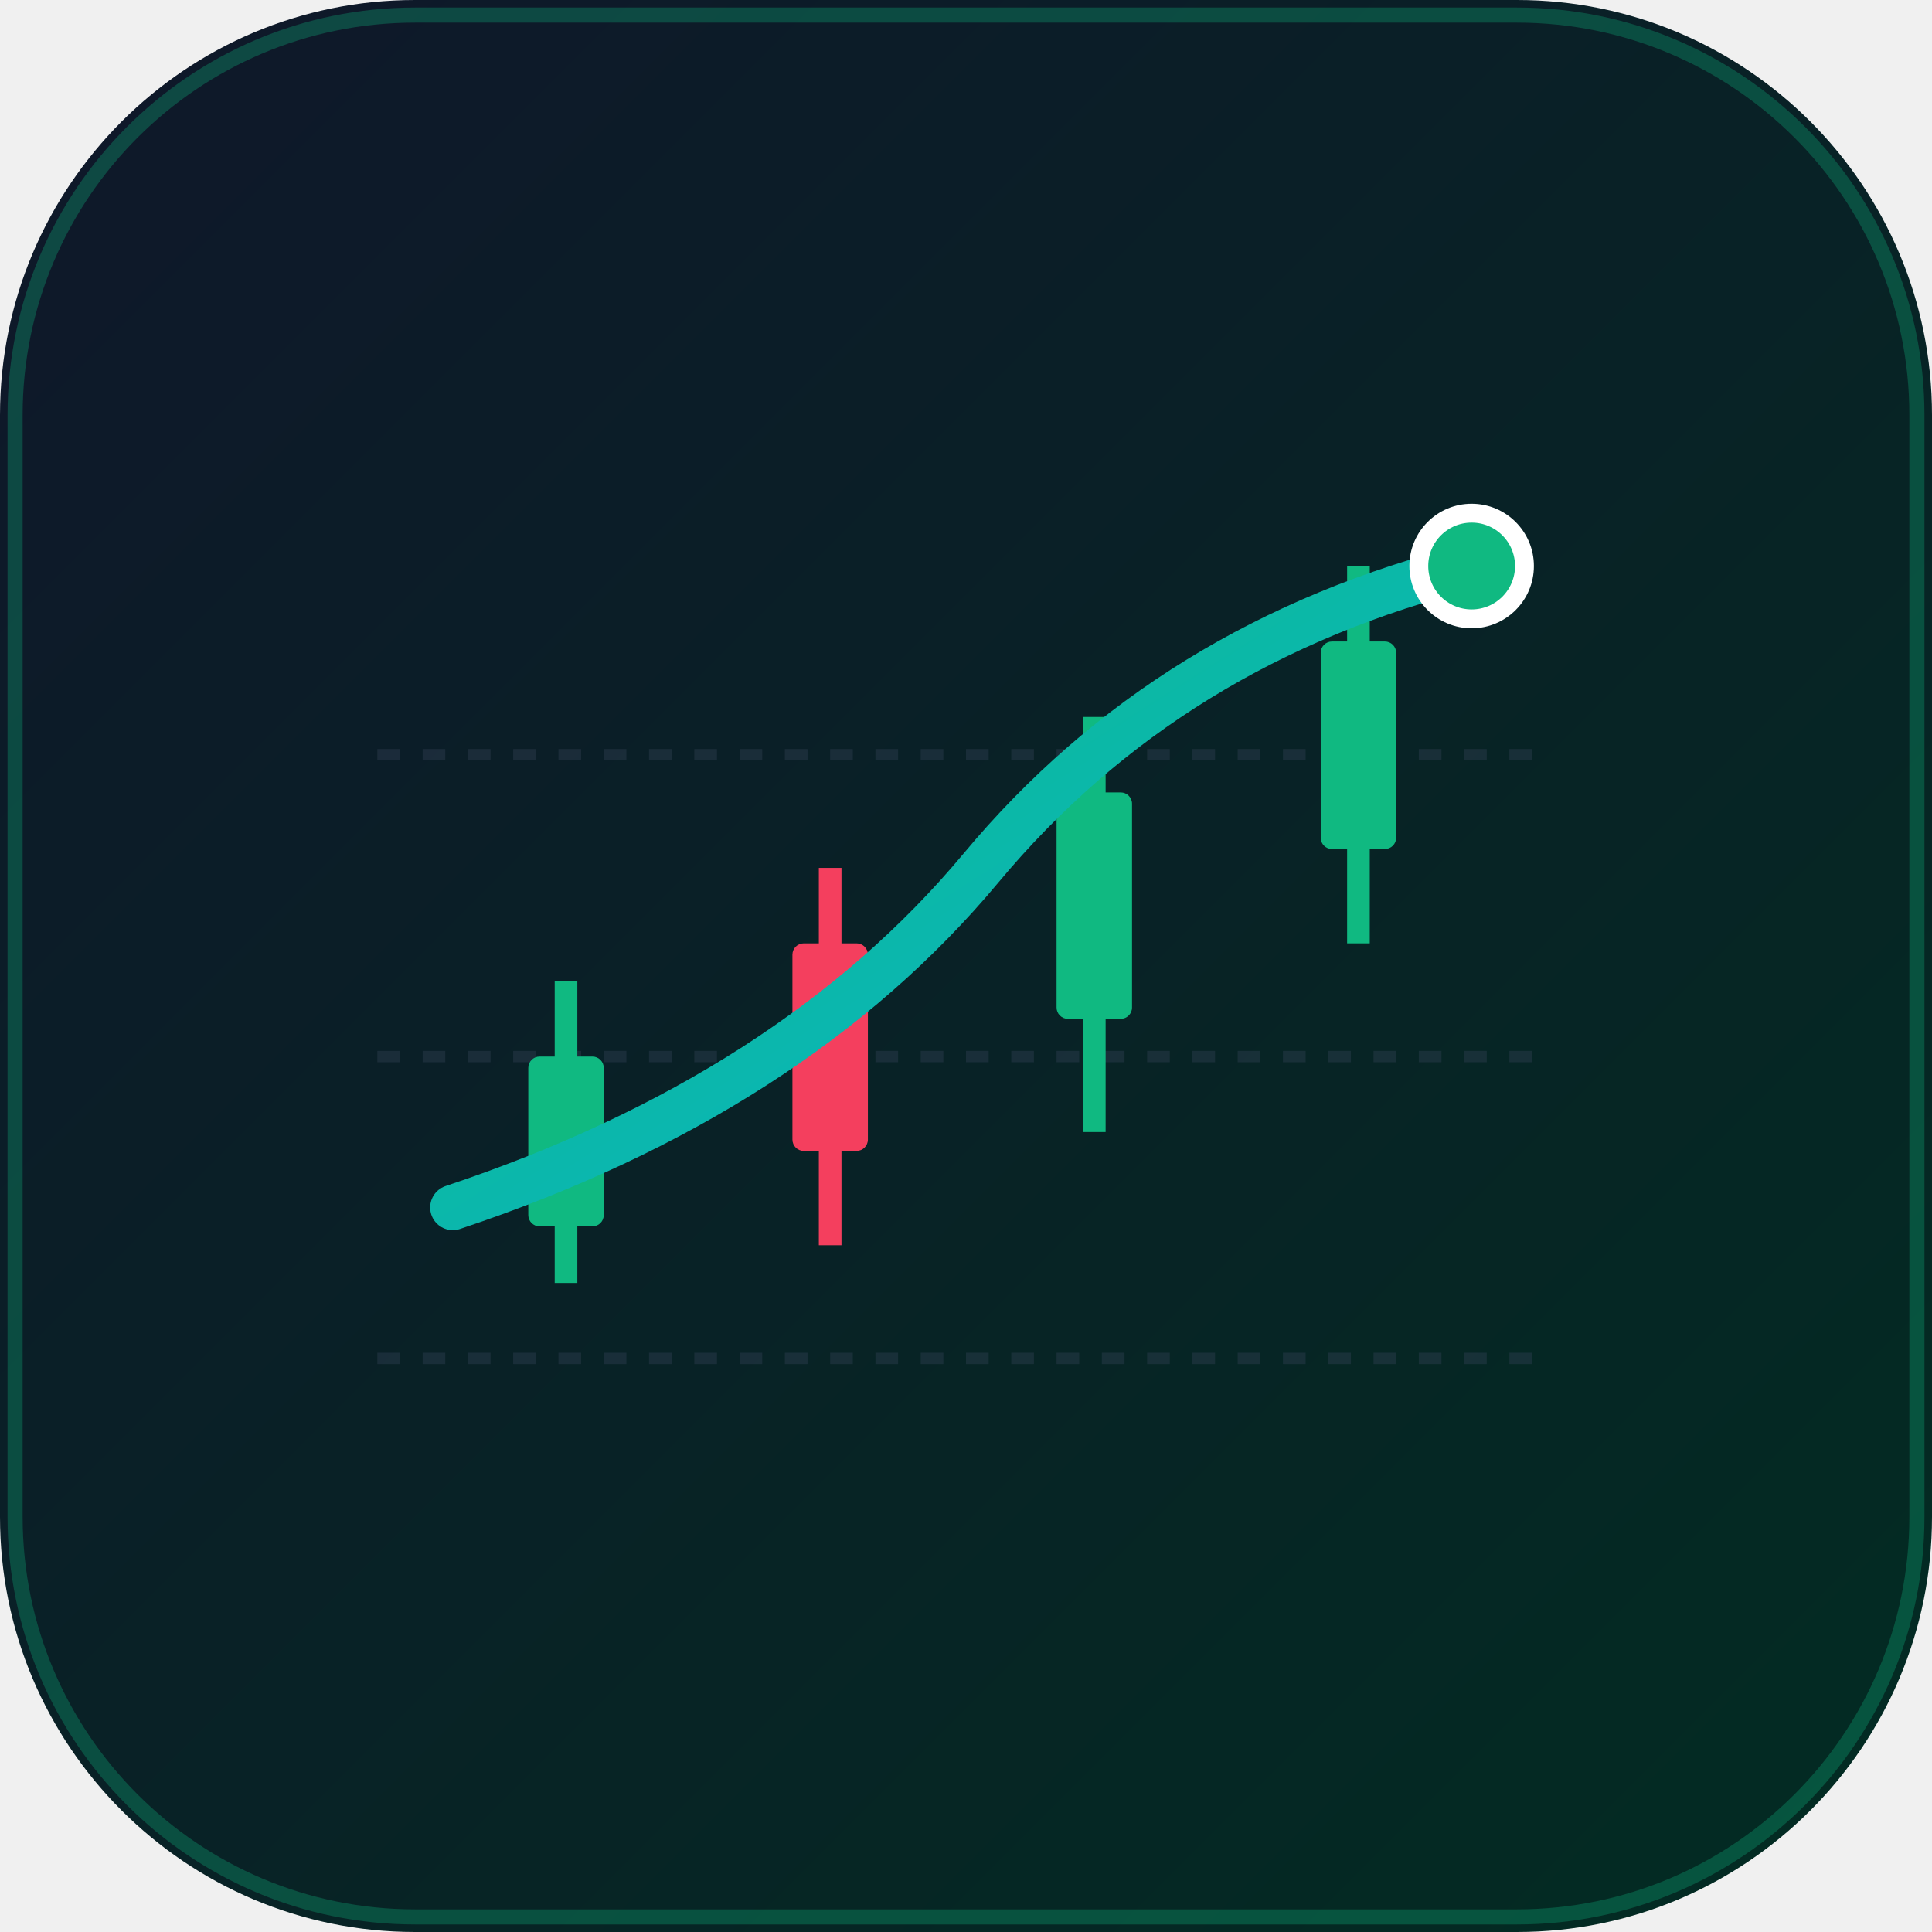
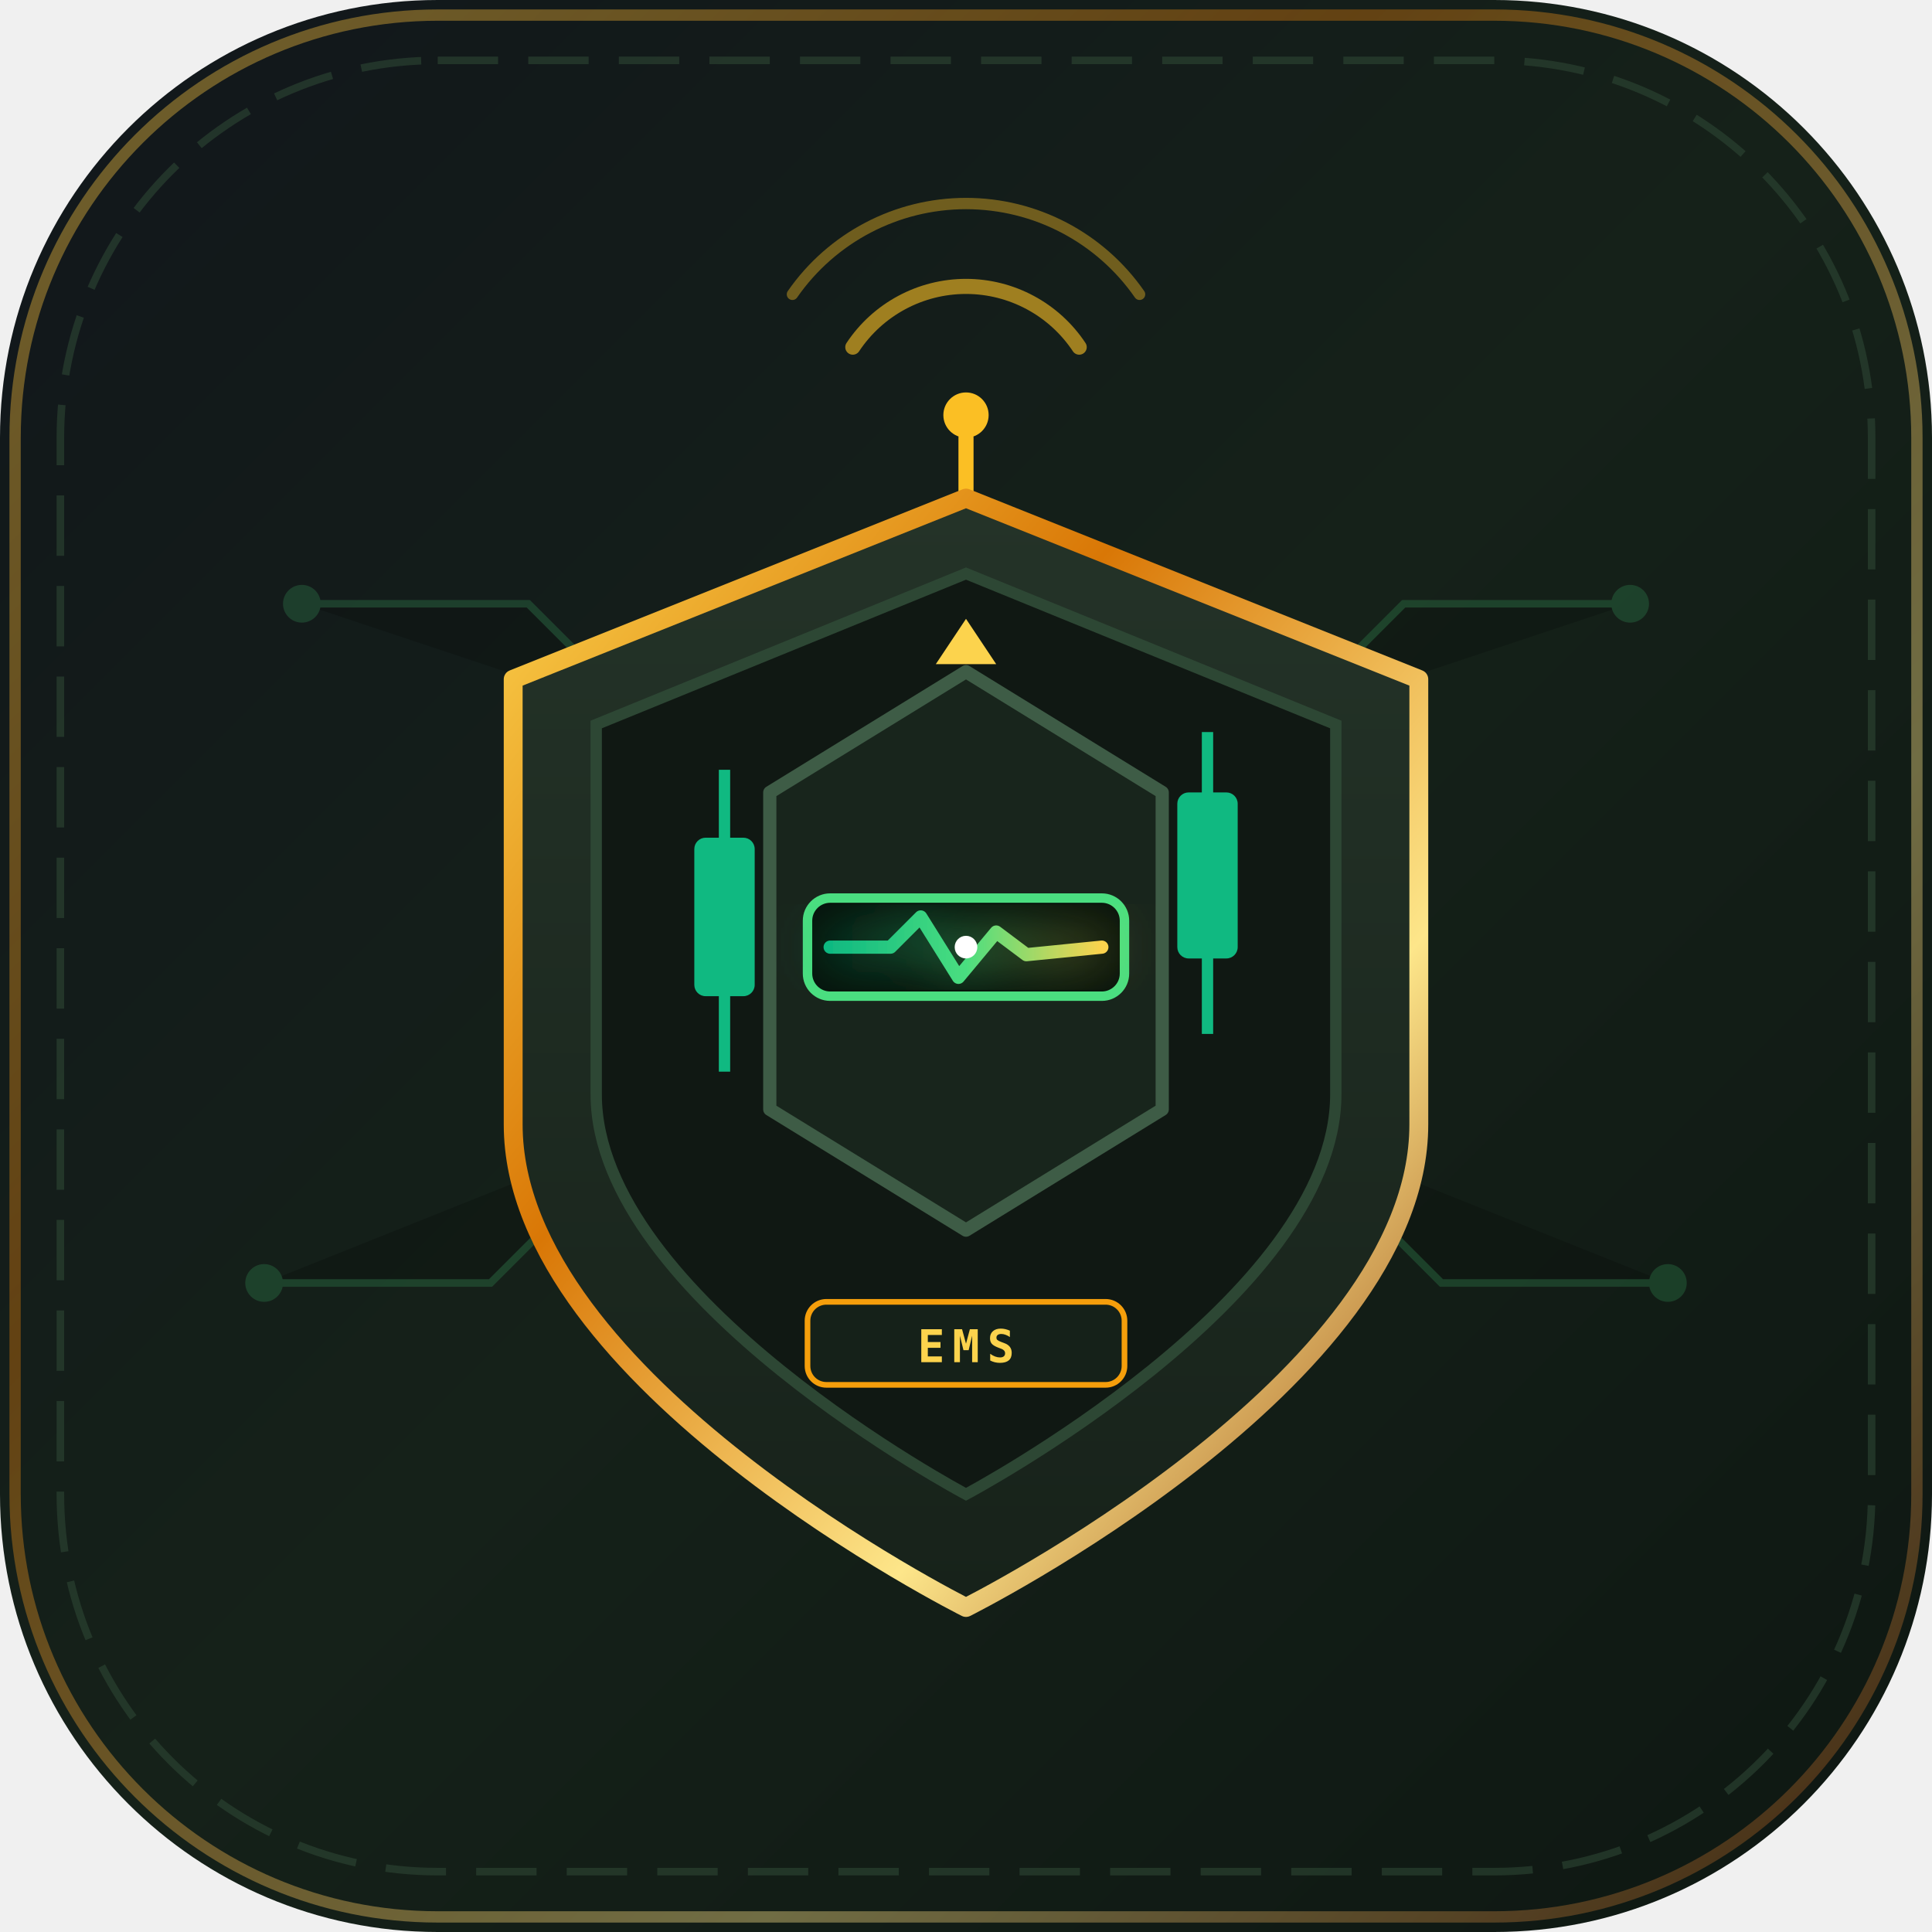
<svg xmlns="http://www.w3.org/2000/svg" viewBox="0 0 512 512" width="512" height="512">
  <defs>
    <linearGradient id="bgGrad" x1="0%" y1="0%" x2="100%" y2="100%">
-       <stop offset="0%" stop-color="#0f172a" />
-       <stop offset="100%" stop-color="#022c22" />
+       <stop offset="0%" stop-color="#11161B" />
+       <stop offset="50%" stop-color="#152119" />
+       <stop offset="100%" stop-color="#0E1712" />
    </linearGradient>
-     <linearGradient id="glowGrad" x1="0%" y1="0%" x2="100%" y2="100%">
-       <stop offset="0%" stop-color="#10b981" />
-       <stop offset="100%" stop-color="#06b6d4" />
+     <linearGradient id="goldRim" x1="0%" y1="0%" x2="100%" y2="100%">
+       <stop offset="0%" stop-color="#FCD34D" />
+       <stop offset="35%" stop-color="#D97706" />
+       <stop offset="70%" stop-color="#FDE68A" />
+       <stop offset="100%" stop-color="#92400E" />
    </linearGradient>
+     <linearGradient id="algoGlow" x1="0%" y1="0%" x2="100%" y2="0%">
+       <stop offset="0%" stop-color="#10B981" />
+       <stop offset="50%" stop-color="#4ADE80" />
+       <stop offset="100%" stop-color="#FCD34D" />
+     </linearGradient>
+     <linearGradient id="armorPlate" x1="0%" y1="0%" x2="0%" y2="100%">
+       <stop offset="0%" stop-color="#243328" />
+       <stop offset="100%" stop-color="#17221A" />
+     </linearGradient>
+     <filter id="neonPulse" x="-20%" y="-20%" width="140%" height="140%">
+       <feGaussianBlur stdDeviation="8" result="blur" />
+       <feComposite in="SourceGraphic" in2="blur" operator="over" />
+     </filter>
  </defs>
-   <rect width="512" height="512" rx="110" fill="url(#bgGrad)" />
-   <rect width="504" height="504" x="4" y="4" rx="106" fill="none" stroke="#10b981" stroke-width="4" stroke-opacity="0.3" />
-   <g transform="translate(60, 60)">
-     <path d="M 40 300 L 350 300 M 40 220 L 350 220 M 40 140 L 350 140" stroke="#334155" stroke-width="3" stroke-dasharray="6,6" opacity="0.4" />
-     <line x1="90" y1="200" x2="90" y2="280" stroke="#10b981" stroke-width="6" />
-     <rect x="80" y="220" width="20" height="45" rx="3" fill="#10b981" />
-     <line x1="160" y1="170" x2="160" y2="270" stroke="#f43f5e" stroke-width="6" />
-     <rect x="150" y="190" width="20" height="55" rx="3" fill="#f43f5e" />
-     <line x1="230" y1="130" x2="230" y2="240" stroke="#10b981" stroke-width="6" />
-     <rect x="220" y="150" width="20" height="60" rx="3" fill="#10b981" />
-     <line x1="300" y1="90" x2="300" y2="190" stroke="#10b981" stroke-width="6" />
-     <rect x="290" y="110" width="20" height="55" rx="3" fill="#10b981" />
-     <path d="M 60 260 Q 150 230 200 170 T 330 90" fill="none" stroke="url(#glowGrad)" stroke-width="12" stroke-linecap="round" />
-     <circle cx="330" cy="90" r="14" fill="#10b981" stroke="#ffffff" stroke-width="5" />
+   <rect width="512" height="512" rx="116" fill="url(#bgGrad)" />
+   <rect width="504" height="504" x="4" y="4" rx="112" fill="none" stroke="url(#goldRim)" stroke-width="3" stroke-opacity="0.4" />
+   <rect width="480" height="480" x="16" y="16" rx="100" fill="none" stroke="#2D4734" stroke-width="2" stroke-opacity="0.6" stroke-dasharray="16,8" />
+   <g opacity="0.18" stroke="#4ADE80" stroke-width="2" stroke-linecap="round">
+     <path d="M 80 160 L 140 160 L 170 190" />
+     <circle cx="80" cy="160" r="4" fill="#4ADE80" />
+     <path d="M 432 160 L 372 160 L 342 190" />
+     <circle cx="432" cy="160" r="4" fill="#4ADE80" />
+     <path d="M 70 340 L 130 340 L 170 300" />
+     <circle cx="70" cy="340" r="4" fill="#4ADE80" />
+     <path d="M 442 340 L 382 340 L 342 300" />
+     <circle cx="442" cy="340" r="4" fill="#4ADE80" />
+   </g>
+   <g transform="translate(0, 4)">
+     <path d="M 226 88 A 36 36 0 0 1 286 88" fill="none" stroke="#FBBF24" stroke-width="4" stroke-linecap="round" opacity="0.6" />
+     <path d="M 210 74 A 56 56 0 0 1 302 74" fill="none" stroke="#FBBF24" stroke-width="3" stroke-linecap="round" opacity="0.4" />
+     <circle cx="256" cy="106" r="6" fill="#FBBF24" />
+     <line x1="256" y1="112" x2="256" y2="132" stroke="#FBBF24" stroke-width="4" stroke-linecap="round" />
+     <path d="M 256 128 L 376 176 L 376 294 C 376 362 256 422 256 422 C 256 422 136 362 136 294 L 136 176 Z" fill="url(#armorPlate)" stroke="url(#goldRim)" stroke-width="5" stroke-linejoin="round" />
+     <path d="M 256 148 L 354 188 L 354 286 C 354 340 256 392 256 392 C 256 392 158 340 158 286 L 158 188 Z" fill="#101813" stroke="#2D4734" stroke-width="3" />
+     <line x1="192" y1="200" x2="192" y2="280" stroke="#10B981" stroke-width="3" />
+     <rect x="184" y="218" width="16" height="42" rx="3" fill="#10B981" />
+     <line x1="320" y1="190" x2="320" y2="270" stroke="#10B981" stroke-width="3" />
+     <rect x="312" y="206" width="16" height="44" rx="3" fill="#10B981" />
+     <polygon points="256,174 308,206 308,290 256,322 204,290 204,206" fill="#18251C" stroke="#3E5C46" stroke-width="3.5" stroke-linejoin="round" />
+     <rect x="214" y="234" width="84" height="26" rx="6" fill="#06120A" stroke="#4ADE80" stroke-width="2.5" />
+     <path d="M 220 247 L 236 247 L 244 239 L 254 255 L 264 243 L 272 249 L 292 247" fill="none" stroke="url(#algoGlow)" stroke-width="3.5" stroke-linecap="round" stroke-linejoin="round" filter="url(#neonPulse)" />
+     <circle cx="256" cy="247" r="3" fill="#FFFFFF" />
+     <g transform="translate(256, 355)" text-anchor="middle">
+       <rect x="-42" y="-14" width="84" height="22" rx="5" fill="#152119" stroke="#F59E0B" stroke-width="1.5" />
+       <text y="2" font-family="'JetBrains Mono', monospace" font-size="12" font-weight="800" fill="#FCD34D" letter-spacing="2">EMS</text>
+     </g>
+     <path d="M 256 160 L 264 172 L 248 172 Z" fill="#FCD34D" />
  </g>
</svg>
